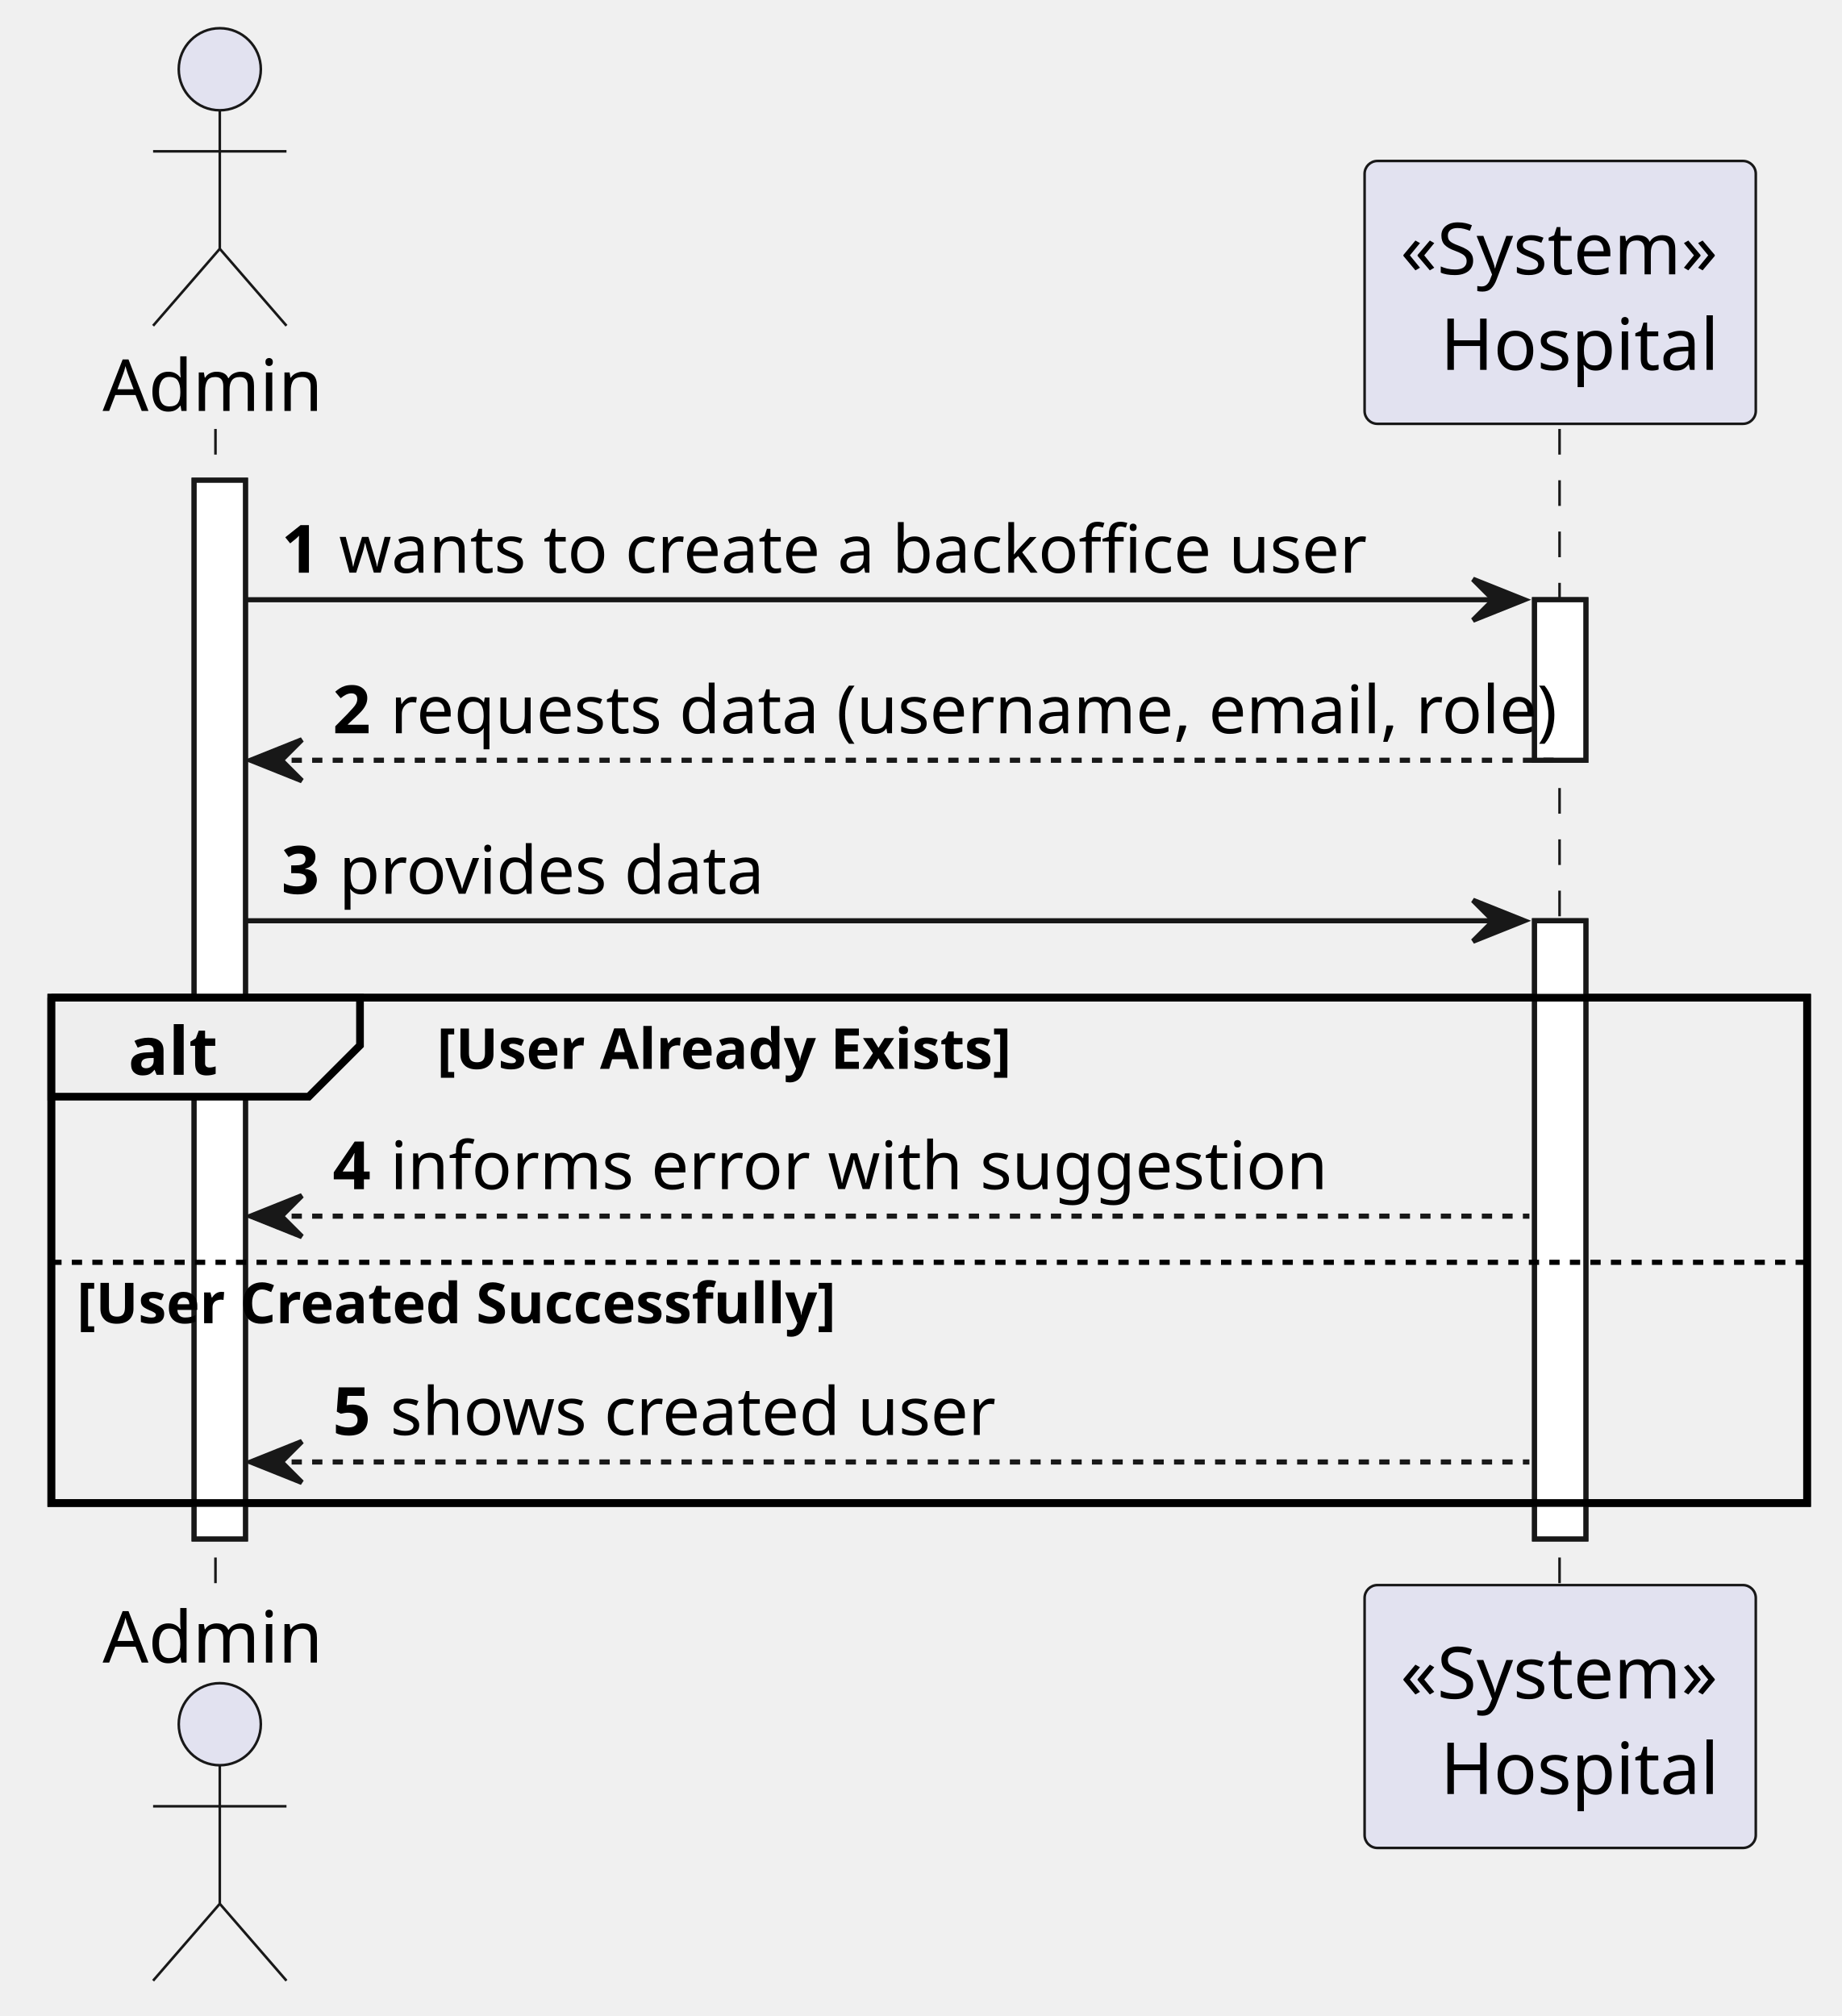
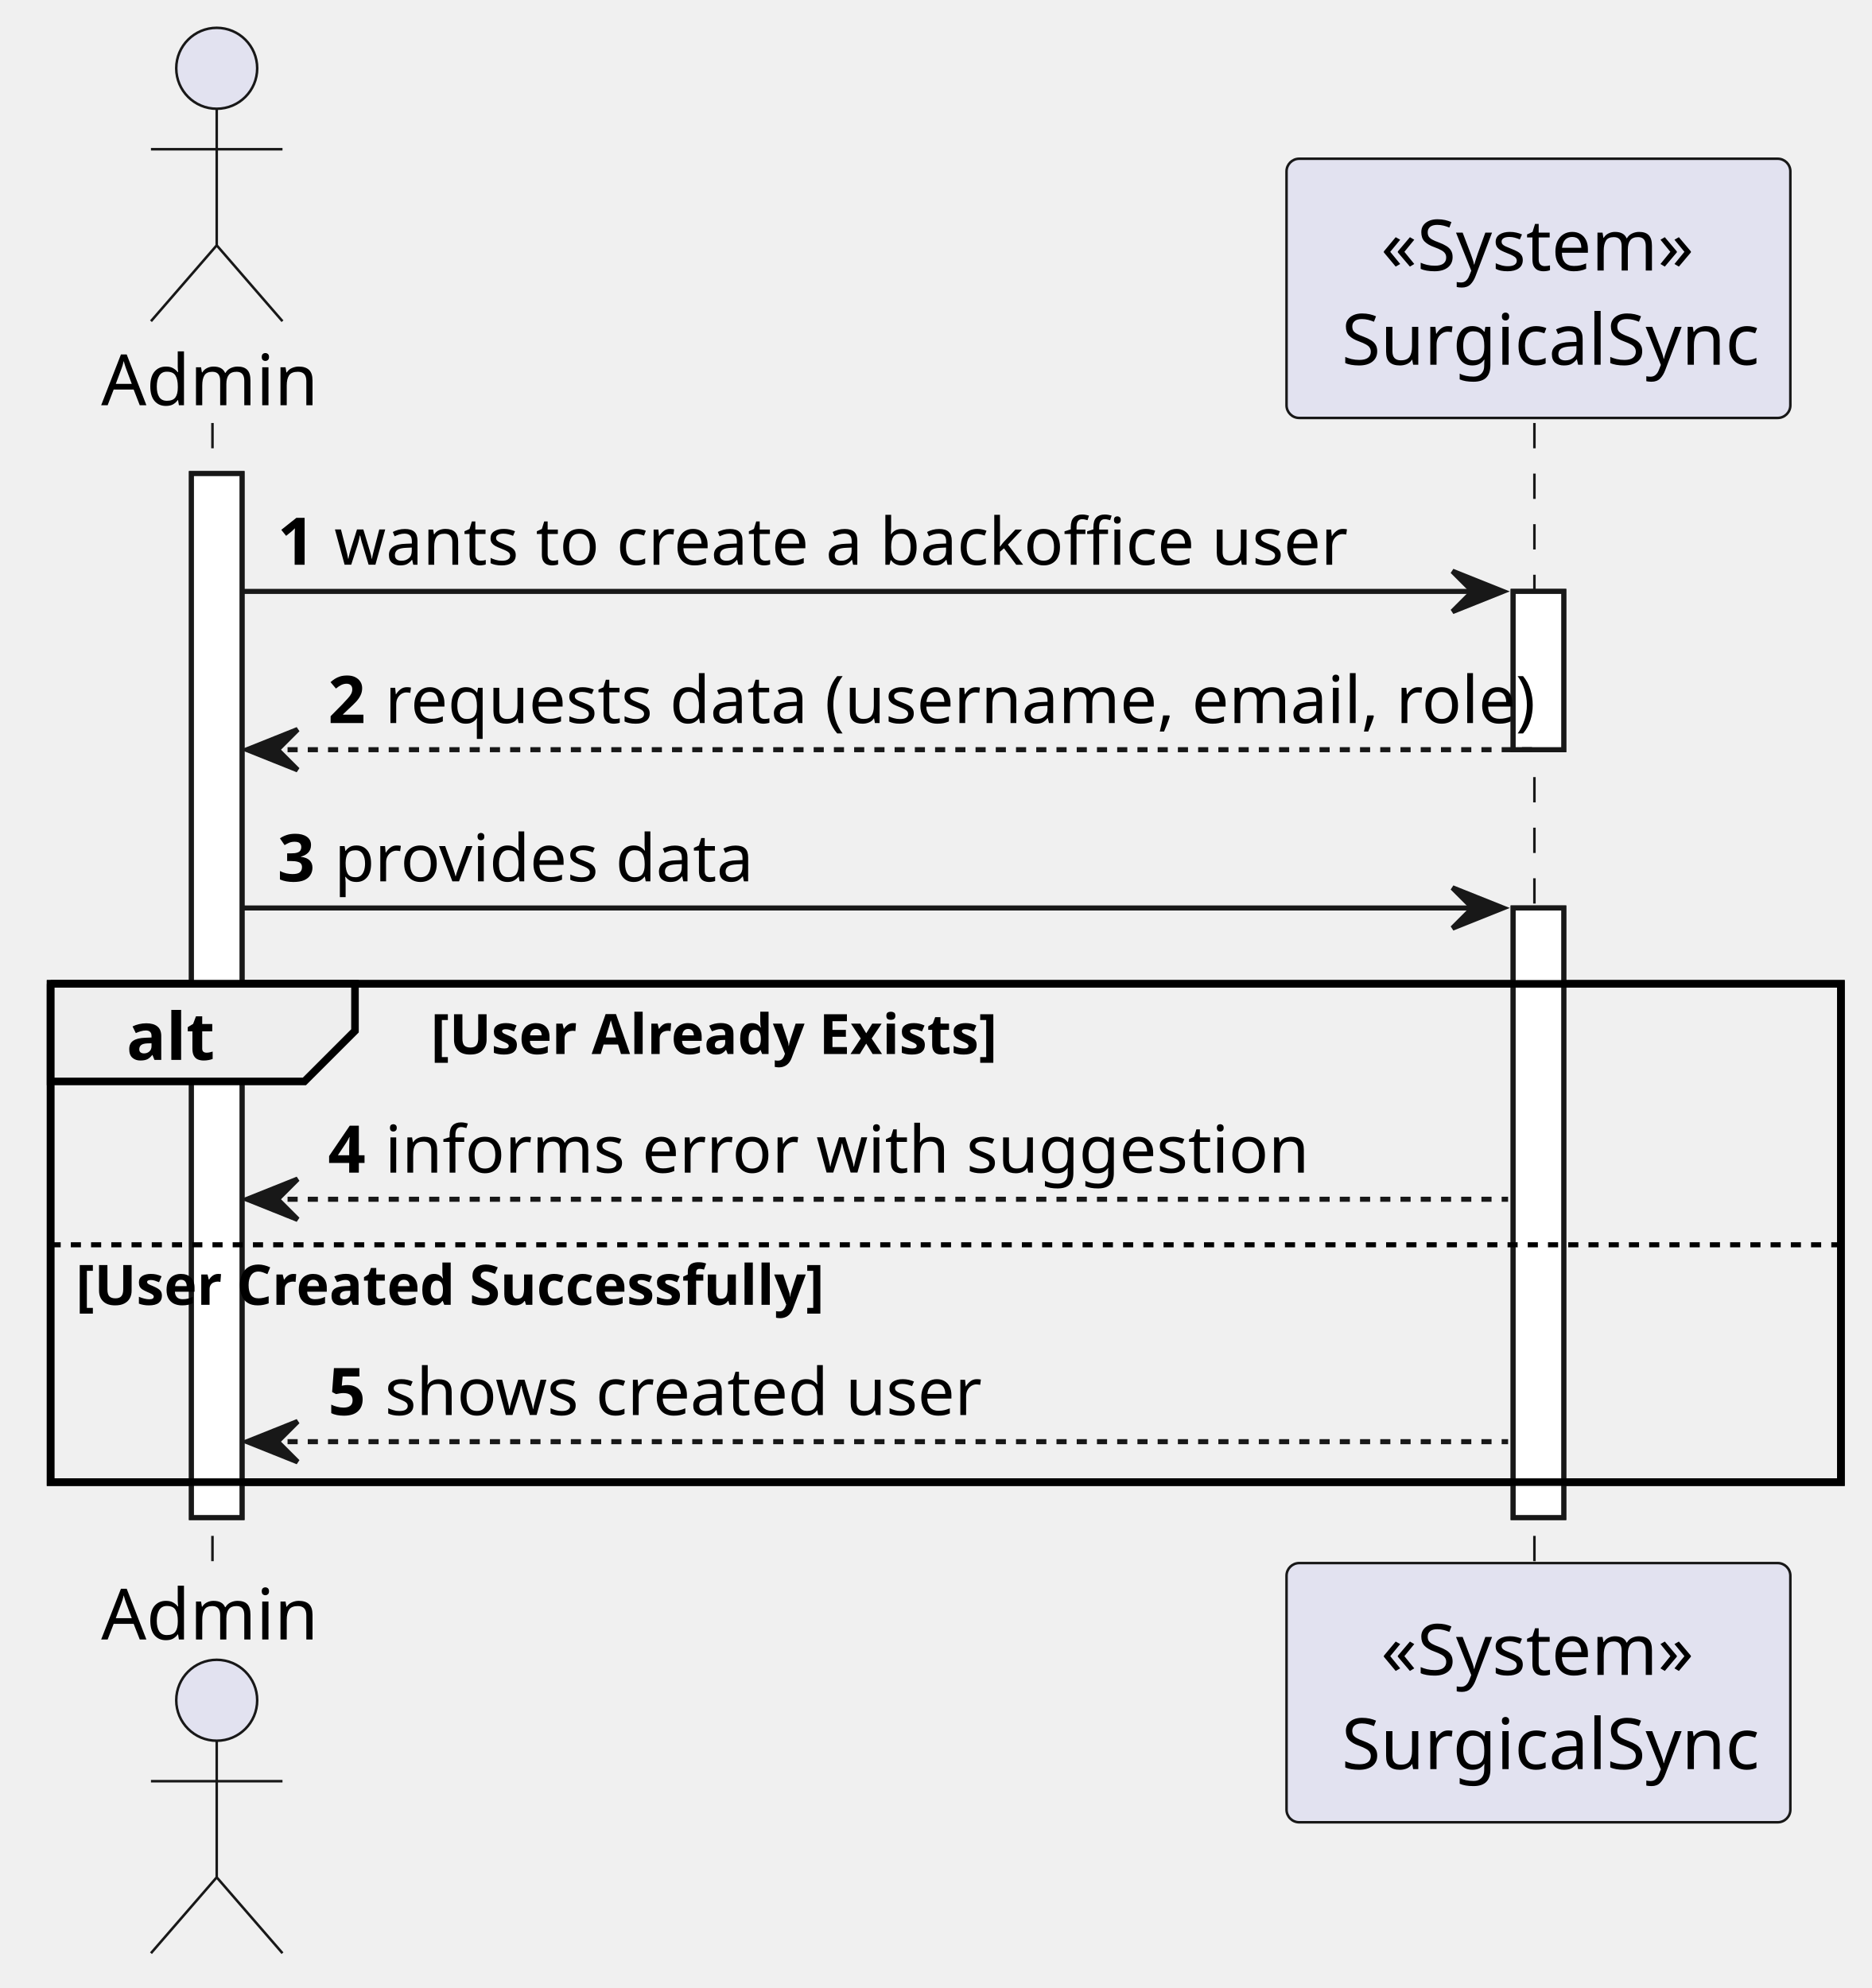
- <svg xmlns="http://www.w3.org/2000/svg" contentStyleType="text/css" height="393px" preserveAspectRatio="none" style="width:359px;height:393px;background:#FFFFFF;" version="1.1" viewBox="0 0 359 393" width="359px" zoomAndPan="magnify">
+ <svg xmlns="http://www.w3.org/2000/svg" contentStyleType="text/css" height="393px" preserveAspectRatio="none" style="width:370px;height:393px;background:#FFFFFF;" version="1.1" viewBox="0 0 370 393" width="370px" zoomAndPan="magnify">
  <defs />
  <g>
    <rect fill="#FFFFFF" height="206.377" style="stroke:#181818;stroke-width:1.0;" width="10" x="37.841" y="93.621" />
    <rect fill="#FFFFFF" height="31.291" style="stroke:#181818;stroke-width:1.0;" width="10" x="299.114" y="116.912" />
    <rect fill="#FFFFFF" height="120.504" style="stroke:#181818;stroke-width:1.0;" width="10" x="299.114" y="179.494" />
-     <rect fill="none" height="98.504" style="stroke:#000000;stroke-width:1.5;" width="342.238" x="10" y="194.494" />
+     <rect fill="none" height="98.504" style="stroke:#000000;stroke-width:1.5;" width="353.91" x="10" y="194.494" />
    <line style="stroke:#181818;stroke-width:0.5;stroke-dasharray:5.0,5.0;" x1="42" x2="42" y1="83.621" y2="309.998" />
-     <line style="stroke:#181818;stroke-width:0.5;stroke-dasharray:5.0,5.0;" x1="303.99" x2="303.99" y1="83.621" y2="309.998" />
+     <line style="stroke:#181818;stroke-width:0.5;stroke-dasharray:5.0,5.0;" x1="303.317" x2="303.317" y1="83.621" y2="309.998" />
    <text fill="#000000" font-family="sans-serif" font-size="14" lengthAdjust="spacing" textLength="39.683" x="20" y="80.107">Admin</text>
    <ellipse cx="42.841" cy="13.5" fill="#E2E2F0" rx="8" ry="8" style="stroke:#181818;stroke-width:0.5;" />
    <path d="M42.841,21.5 L42.841,48.5 M29.841,29.5 L55.841,29.5 M42.841,48.5 L29.841,63.5 M42.841,48.5 L55.841,63.5 " fill="none" style="stroke:#181818;stroke-width:0.5;" />
    <text fill="#000000" font-family="sans-serif" font-size="14" lengthAdjust="spacing" textLength="39.683" x="20" y="324.106">Admin</text>
    <ellipse cx="42.841" cy="336.119" fill="#E2E2F0" rx="8" ry="8" style="stroke:#181818;stroke-width:0.5;" />
    <path d="M42.841,344.119 L42.841,371.119 M29.841,352.119 L55.841,352.119 M42.841,371.119 L29.841,386.119 M42.841,371.119 L55.841,386.119 " fill="none" style="stroke:#181818;stroke-width:0.5;" />
-     <rect fill="#E2E2F0" height="51.242" rx="2.5" ry="2.5" style="stroke:#181818;stroke-width:0.5;" width="76.248" x="265.99" y="31.379" />
+     <rect fill="#E2E2F0" height="51.242" rx="2.5" ry="2.5" style="stroke:#181818;stroke-width:0.5;" width="99.593" x="254.317" y="31.379" />
    <text fill="#000000" font-family="sans-serif" font-size="14" lengthAdjust="spacing" textLength="62.248" x="272.99" y="53.486">«System»</text>
-     <text fill="#000000" font-family="sans-serif" font-size="14" lengthAdjust="spacing" textLength="50.579" x="280.769" y="72.107">Hospital</text>
-     <rect fill="#E2E2F0" height="51.242" rx="2.5" ry="2.5" style="stroke:#181818;stroke-width:0.5;" width="76.248" x="265.99" y="308.998" />
+     <text fill="#000000" font-family="sans-serif" font-size="14" lengthAdjust="spacing" textLength="81.703" x="265.207" y="72.107">SurgicalSync</text>
+     <rect fill="#E2E2F0" height="51.242" rx="2.5" ry="2.5" style="stroke:#181818;stroke-width:0.5;" width="99.593" x="254.317" y="308.998" />
    <text fill="#000000" font-family="sans-serif" font-size="14" lengthAdjust="spacing" textLength="62.248" x="272.99" y="331.106">«System»</text>
-     <text fill="#000000" font-family="sans-serif" font-size="14" lengthAdjust="spacing" textLength="50.579" x="280.769" y="349.727">Hospital</text>
+     <text fill="#000000" font-family="sans-serif" font-size="14" lengthAdjust="spacing" textLength="81.703" x="265.207" y="349.727">SurgicalSync</text>
    <rect fill="#FFFFFF" height="206.377" style="stroke:#181818;stroke-width:1.0;" width="10" x="37.841" y="93.621" />
    <rect fill="#FFFFFF" height="31.291" style="stroke:#181818;stroke-width:1.0;" width="10" x="299.114" y="116.912" />
    <rect fill="#FFFFFF" height="120.504" style="stroke:#181818;stroke-width:1.0;" width="10" x="299.114" y="179.494" />
    <polygon fill="#181818" points="287.114,112.912,297.114,116.912,287.114,120.912,291.114,116.912" style="stroke:#181818;stroke-width:1.0;" />
    <line style="stroke:#181818;stroke-width:1.0;" x1="47.841" x2="293.114" y1="116.912" y2="116.912" />
    <text fill="#000000" font-family="sans-serif" font-size="13" font-weight="bold" lengthAdjust="spacing" textLength="7.23" x="54.841" y="111.649">1</text>
    <text fill="#000000" font-family="sans-serif" font-size="13" lengthAdjust="spacing" textLength="190.042" x="66.071" y="111.649">wants to create a backoffice user</text>
    <polygon fill="#181818" points="58.841,144.203,48.841,148.203,58.841,152.203,54.841,148.203" style="stroke:#181818;stroke-width:1.0;" />
    <line style="stroke:#181818;stroke-width:1.0;stroke-dasharray:2.0,2.0;" x1="52.841" x2="303.114" y1="148.203" y2="148.203" />
    <text fill="#000000" font-family="sans-serif" font-size="13" font-weight="bold" lengthAdjust="spacing" textLength="7.23" x="64.841" y="142.94">2</text>
    <text fill="#000000" font-family="sans-serif" font-size="13" lengthAdjust="spacing" textLength="216.042" x="76.071" y="142.94">requests data (username, email, role)</text>
    <polygon fill="#181818" points="287.114,175.494,297.114,179.494,287.114,183.494,291.114,179.494" style="stroke:#181818;stroke-width:1.0;" />
    <line style="stroke:#181818;stroke-width:1.0;" x1="47.841" x2="293.114" y1="179.494" y2="179.494" />
    <text fill="#000000" font-family="sans-serif" font-size="13" font-weight="bold" lengthAdjust="spacing" textLength="7.23" x="54.841" y="174.231">3</text>
    <text fill="#000000" font-family="sans-serif" font-size="13" lengthAdjust="spacing" textLength="78.051" x="66.071" y="174.231">provides data</text>
    <path d="M10,194.494 L70.171,194.494 L70.171,203.785 L60.171,213.785 L10,213.785 L10,194.494 " fill="#EEEEEE" style="stroke:#000000;stroke-width:1.5;" />
-     <rect fill="none" height="98.504" style="stroke:#000000;stroke-width:1.5;" width="342.238" x="10" y="194.494" />
+     <rect fill="none" height="98.504" style="stroke:#000000;stroke-width:1.5;" width="353.91" x="10" y="194.494" />
    <text fill="#000000" font-family="sans-serif" font-size="13" font-weight="bold" lengthAdjust="spacing" textLength="15.171" x="25" y="209.523">alt</text>
    <text fill="#000000" font-family="sans-serif" font-size="11" font-weight="bold" lengthAdjust="spacing" textLength="110.661" x="85.171" y="208.364">[User Already Exists]</text>
    <polygon fill="#181818" points="58.841,233.076,48.841,237.076,58.841,241.076,54.841,237.076" style="stroke:#181818;stroke-width:1.0;" />
    <line style="stroke:#181818;stroke-width:1.0;stroke-dasharray:2.0,2.0;" x1="52.841" x2="298.114" y1="237.076" y2="237.076" />
    <text fill="#000000" font-family="sans-serif" font-size="13" font-weight="bold" lengthAdjust="spacing" textLength="7.23" x="64.841" y="231.814">4</text>
    <text fill="#000000" font-family="sans-serif" font-size="13" lengthAdjust="spacing" textLength="166.899" x="76.071" y="231.814">informs error with suggestion</text>
-     <line style="stroke:#000000;stroke-width:1.0;stroke-dasharray:2.0,2.0;" x1="10" x2="352.238" y1="246.076" y2="246.076" />
+     <line style="stroke:#000000;stroke-width:1.0;stroke-dasharray:2.0,2.0;" x1="10" x2="363.91" y1="246.076" y2="246.076" />
    <text fill="#000000" font-family="sans-serif" font-size="11" font-weight="bold" lengthAdjust="spacing" textLength="146.115" x="15" y="257.946">[User Created Successfully]</text>
    <polygon fill="#181818" points="58.841,280.998,48.841,284.998,58.841,288.998,54.841,284.998" style="stroke:#181818;stroke-width:1.0;" />
    <line style="stroke:#181818;stroke-width:1.0;stroke-dasharray:2.0,2.0;" x1="52.841" x2="298.114" y1="284.998" y2="284.998" />
    <text fill="#000000" font-family="sans-serif" font-size="13" font-weight="bold" lengthAdjust="spacing" textLength="7.23" x="64.841" y="279.735">5</text>
    <text fill="#000000" font-family="sans-serif" font-size="13" lengthAdjust="spacing" textLength="112.722" x="76.071" y="279.735">shows created user</text>
  </g>
</svg>
